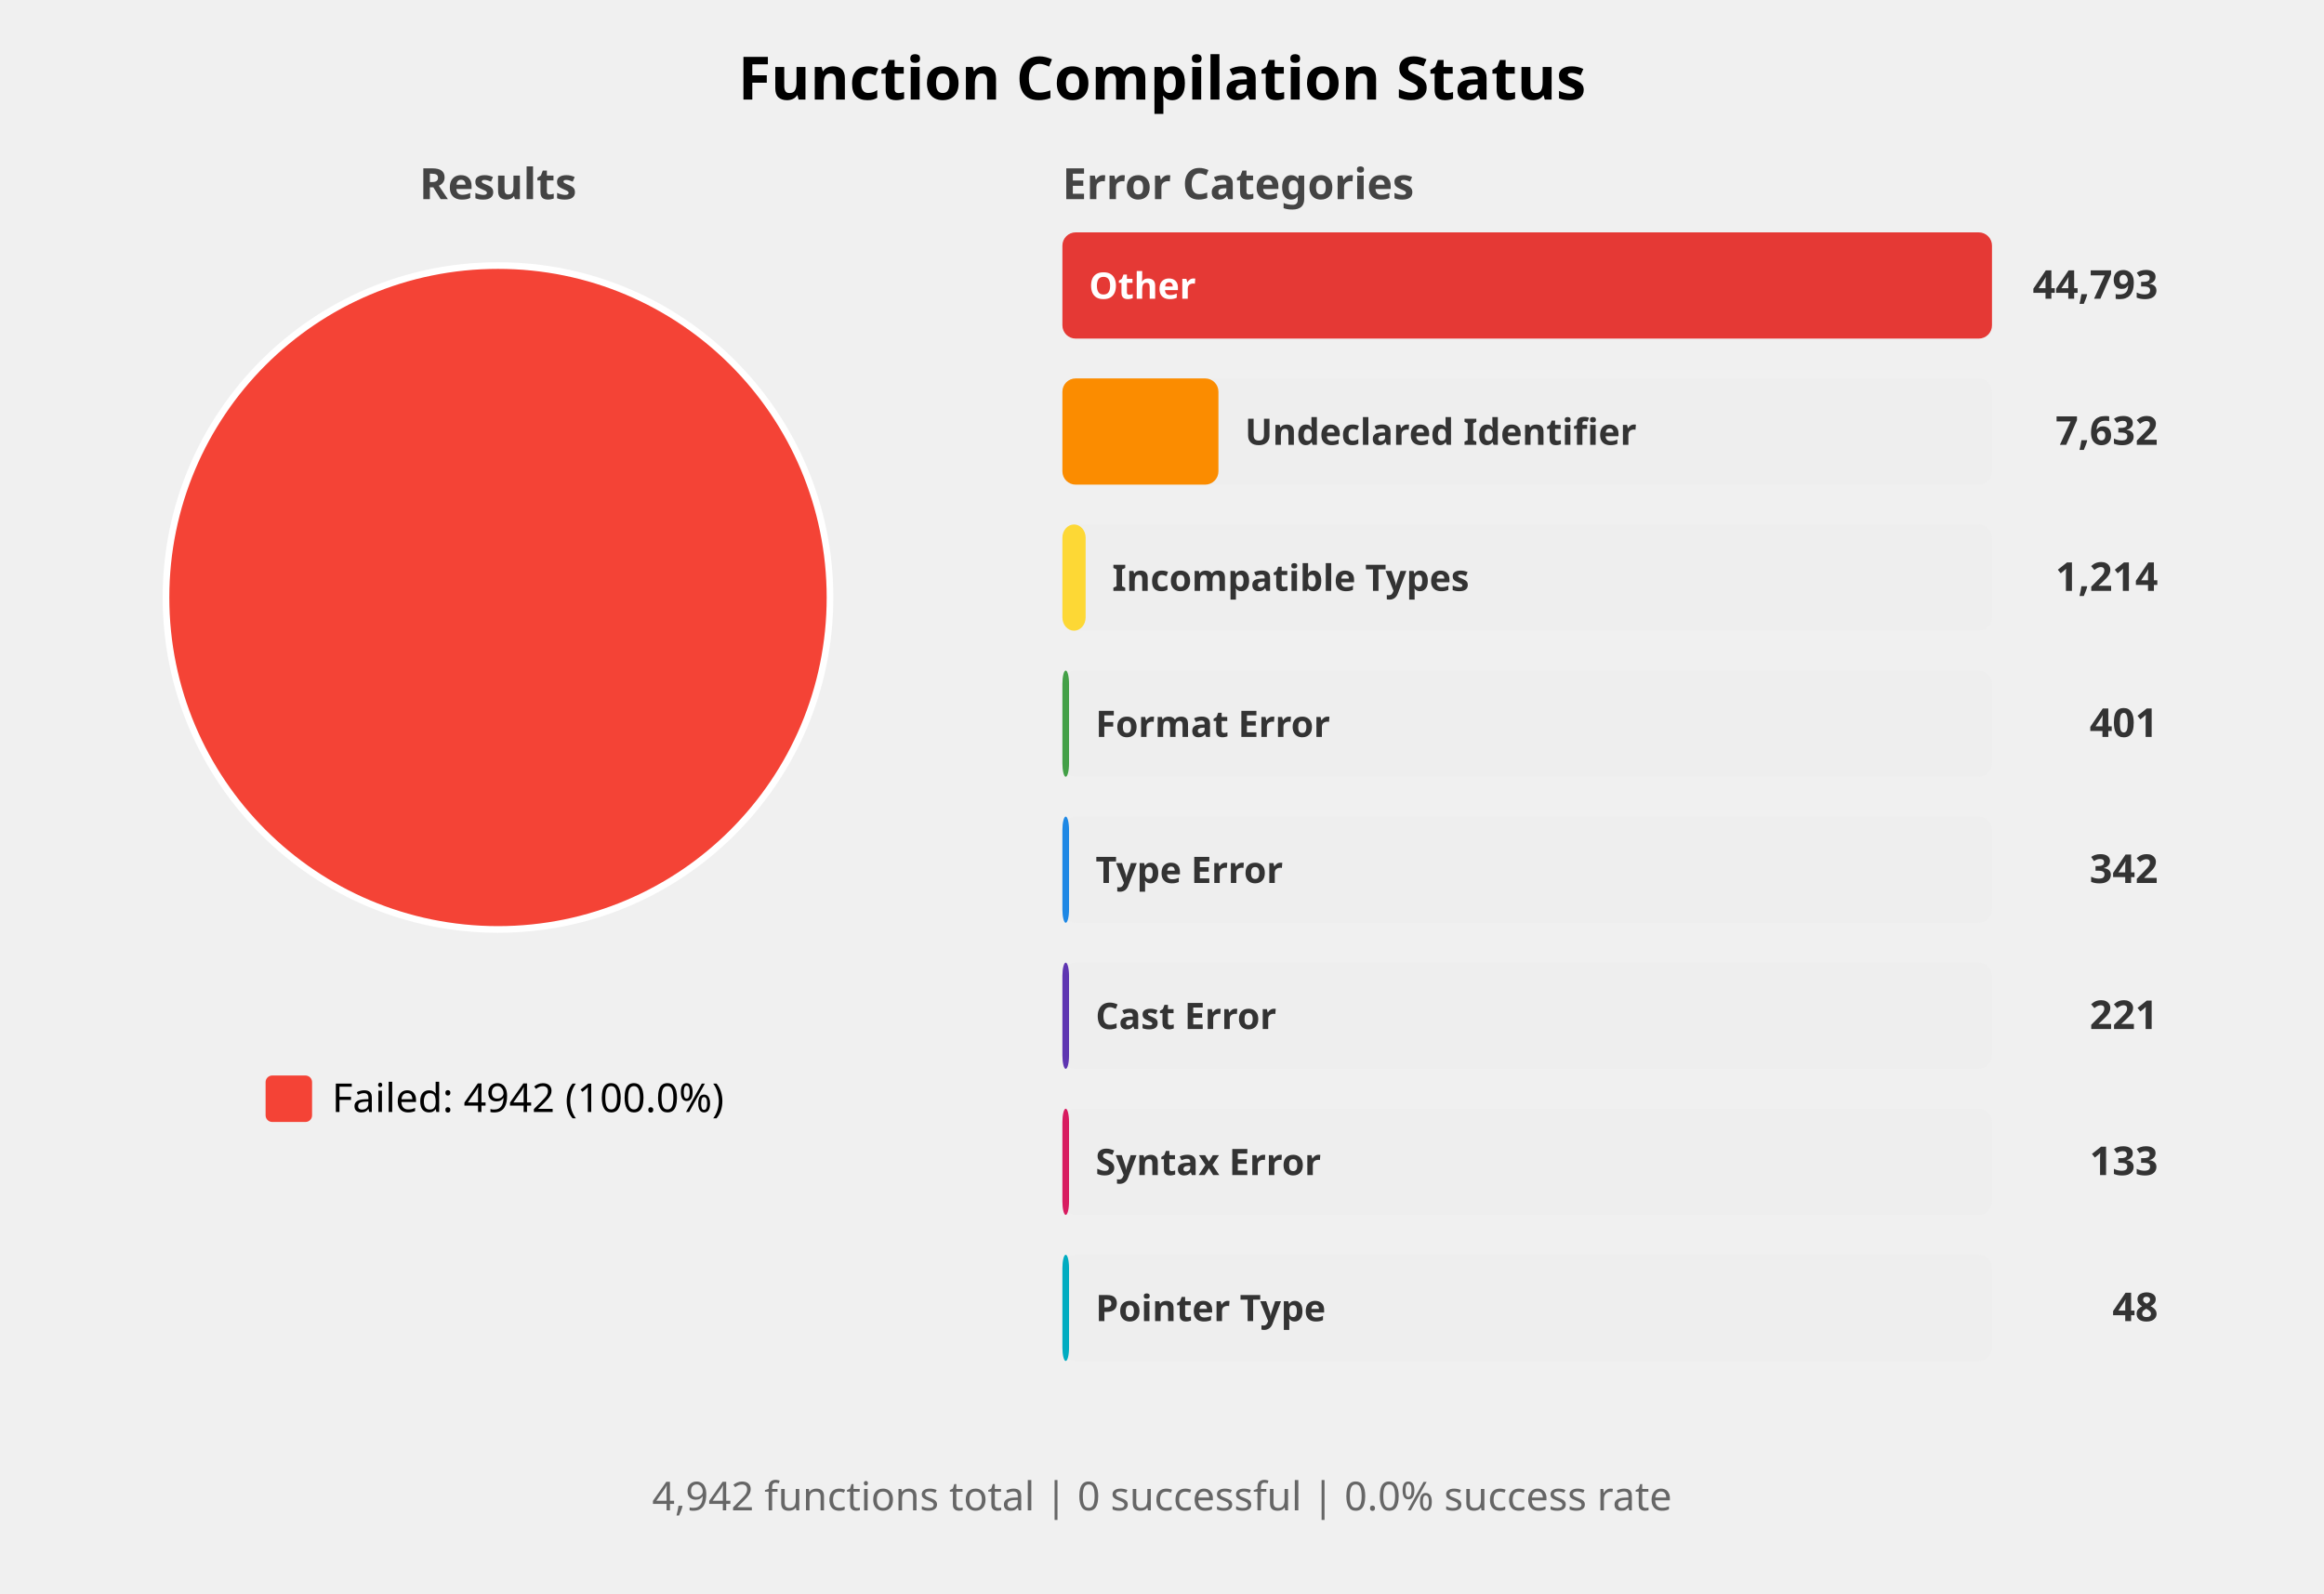
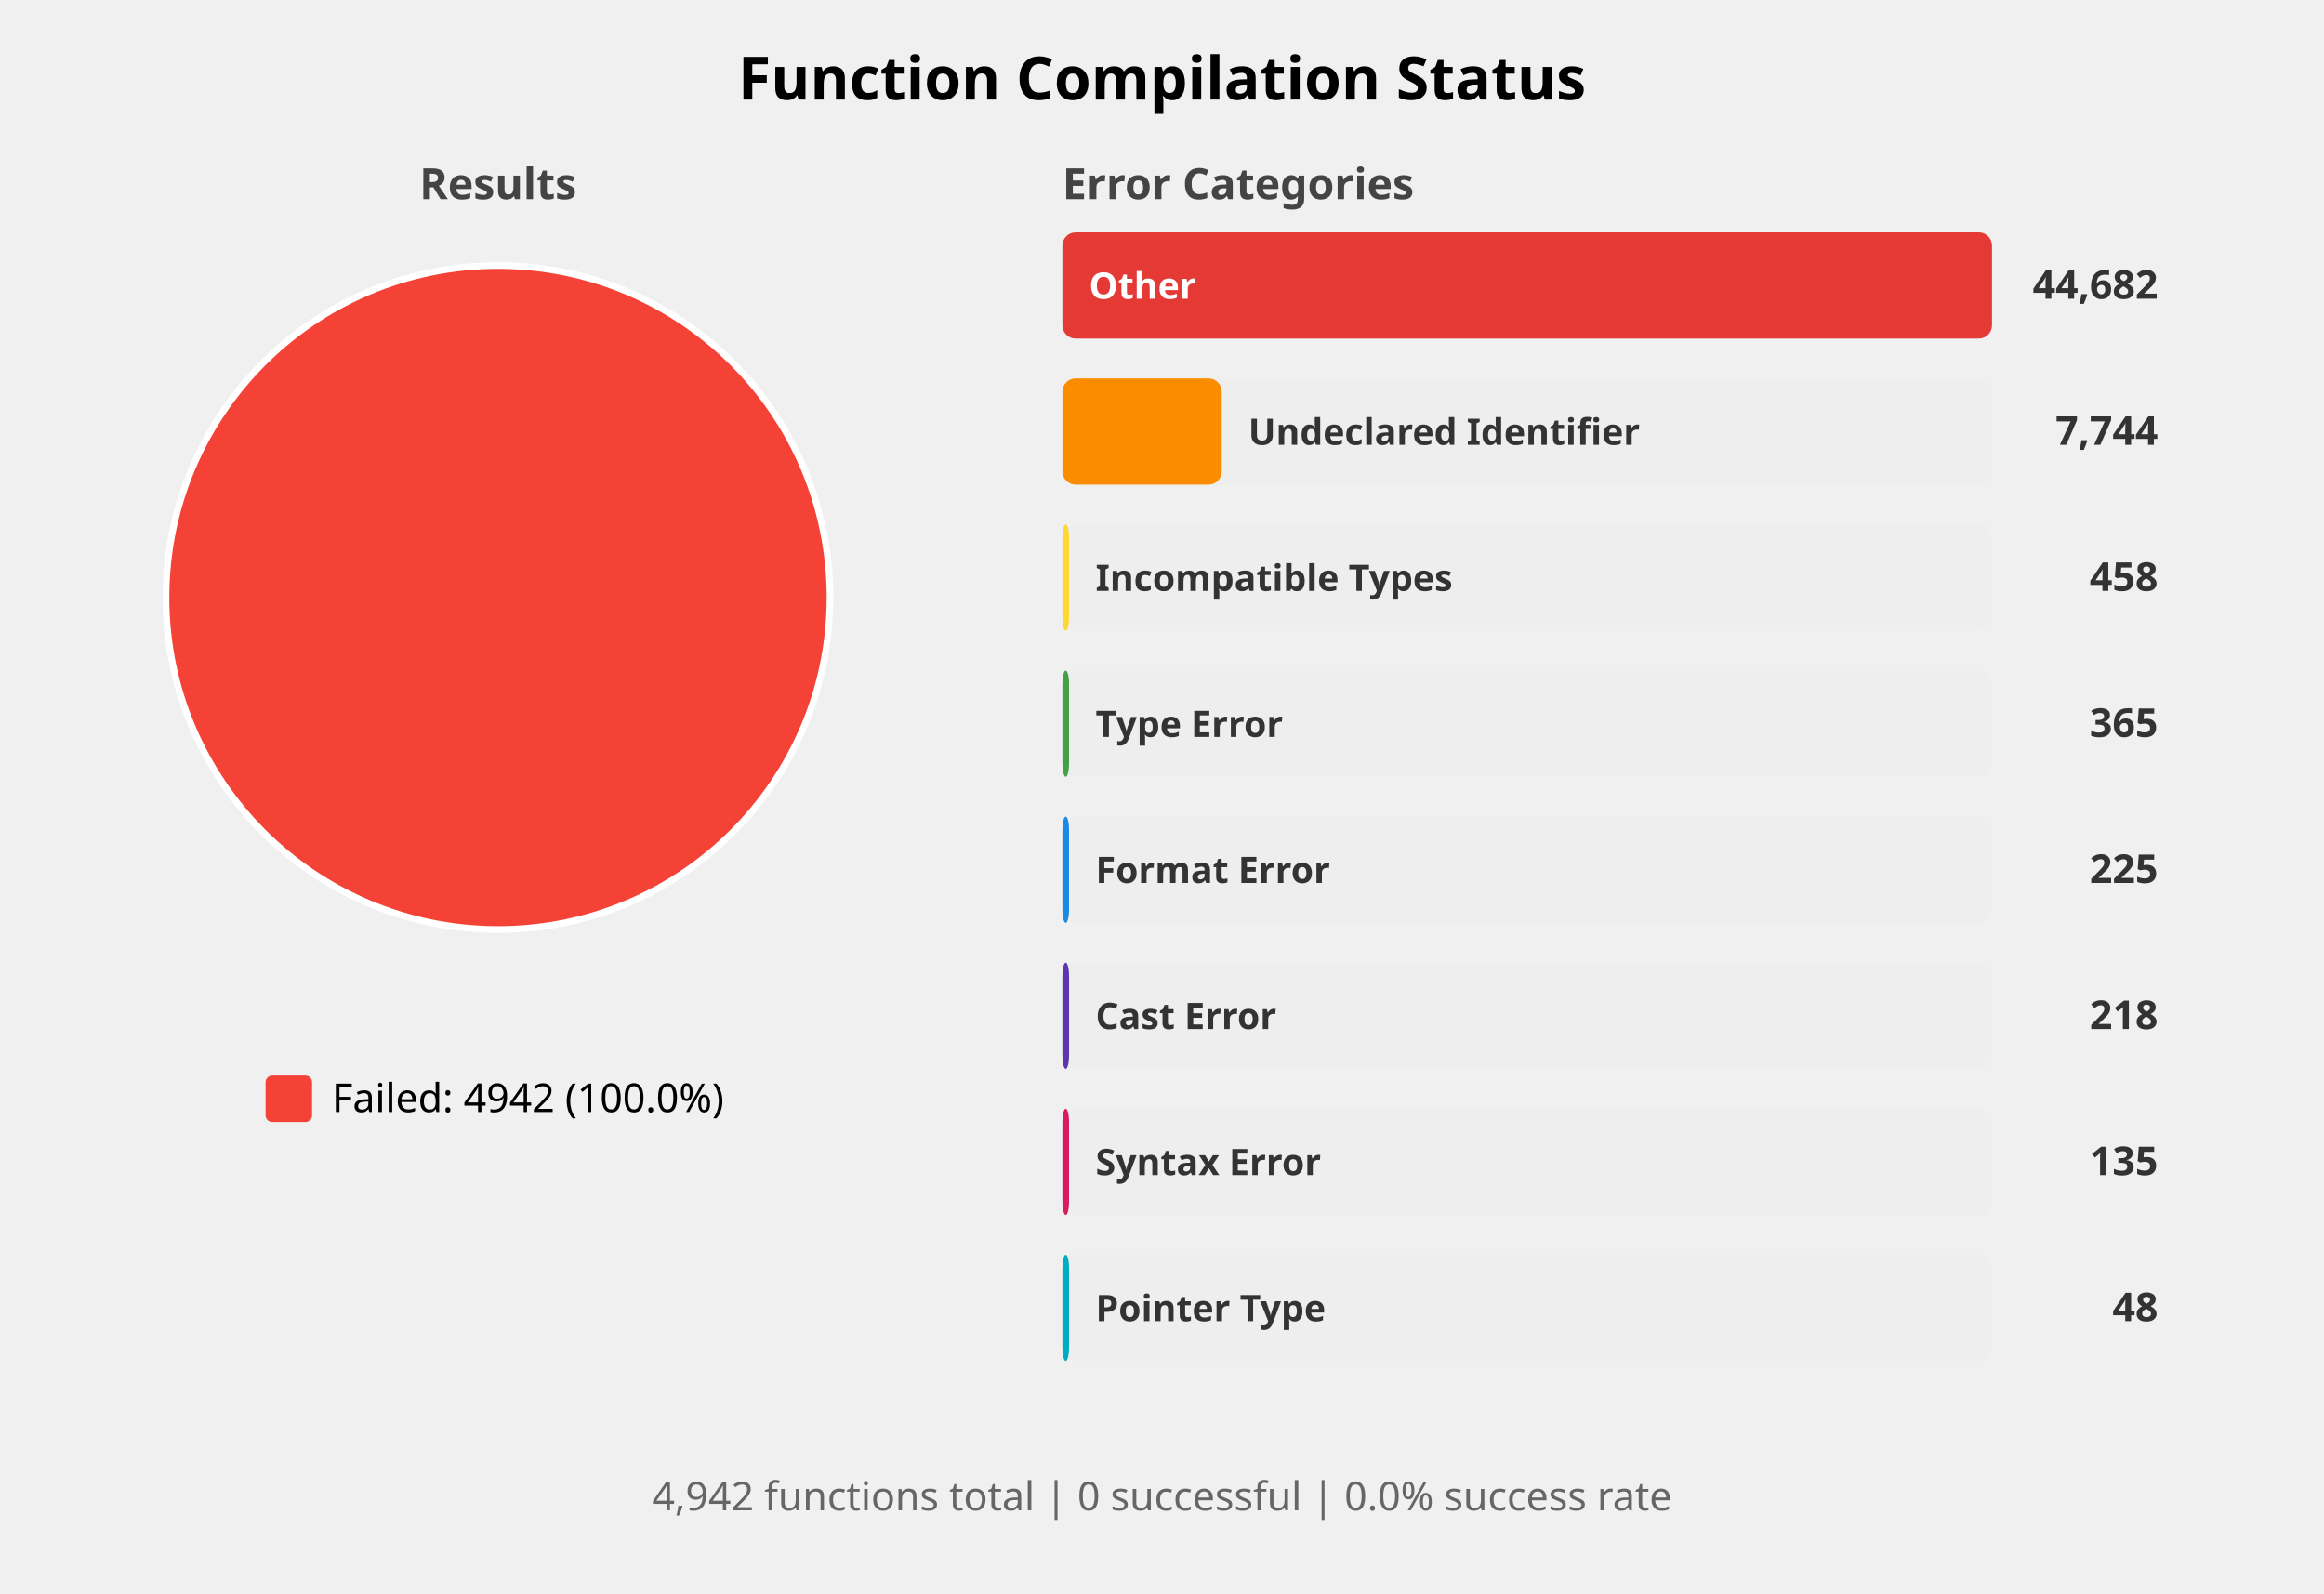
<svg xmlns="http://www.w3.org/2000/svg" width="700" height="480" viewBox="0 0 700 480">
  <style>
    .title { font: bold 18px sans-serif; }
    .subtitle { font: bold 13px sans-serif; fill: #444; }
    .label { font: 12px sans-serif; }
    .bar-label { font: bold 11px sans-serif; fill: white; }
    .bar-label-dark { font: bold 11px sans-serif; fill: #333; }
    .count { font: bold 12px sans-serif; fill: #333; }
    .summary { font: 12px sans-serif; fill: #666; }
  </style>
  <rect width="100%%" height="100%%" fill="white" />
  <text x="350" y="30" class="title" text-anchor="middle">Function Compilation Status</text>
  <text x="150" y="60" class="subtitle" text-anchor="middle">Results</text>
  <circle cx="150" cy="180" r="100" fill="#F44336" stroke="white" stroke-width="2" />
  <rect x="80" y="324" width="14" height="14" fill="#F44336" rx="2" />
  <text x="100" y="335" class="label">Failed: 4942 (100.0%)</text>
  <text x="320" y="60" class="subtitle">Error Categories</text>
  <rect x="320" y="70" width="280" height="32" fill="#EEEEEE" rx="4" />
  <rect x="320" y="70" width="280" height="32" fill="#E53935" rx="4" />
  <text x="328" y="90" class="bar-label">Other</text>
-   <text x="650" y="90" class="count" text-anchor="end">44,793</text>
+   <text x="650" y="90" class="count" text-anchor="end">44,682</text>
  <rect x="320" y="114" width="280" height="32" fill="#EEEEEE" rx="4" />
-   <rect x="320" y="114" width="47" height="32" fill="#FB8C00" rx="4" />
-   <text x="375" y="134" class="bar-label-dark">Undeclared Identifier</text>
-   <text x="650" y="134" class="count" text-anchor="end">7,632</text>
+   <rect x="320" y="114" width="48" height="32" fill="#FB8C00" rx="4" />
+   <text x="376" y="134" class="bar-label-dark">Undeclared Identifier</text>
+   <text x="650" y="134" class="count" text-anchor="end">7,744</text>
  <rect x="320" y="158" width="280" height="32" fill="#EEEEEE" rx="4" />
-   <rect x="320" y="158" width="7" height="32" fill="#FDD835" rx="4" />
-   <text x="335" y="178" class="bar-label-dark">Incompatible Types</text>
-   <text x="650" y="178" class="count" text-anchor="end">1,214</text>
+   <rect x="320" y="158" width="2" height="32" fill="#FDD835" rx="4" />
+   <text x="330" y="178" class="bar-label-dark">Incompatible Types</text>
+   <text x="650" y="178" class="count" text-anchor="end">458</text>
  <rect x="320" y="202" width="280" height="32" fill="#EEEEEE" rx="4" />
  <rect x="320" y="202" width="2" height="32" fill="#43A047" rx="4" />
-   <text x="330" y="222" class="bar-label-dark">Format Error</text>
-   <text x="650" y="222" class="count" text-anchor="end">401</text>
+   <text x="330" y="222" class="bar-label-dark">Type Error</text>
+   <text x="650" y="222" class="count" text-anchor="end">365</text>
  <rect x="320" y="246" width="280" height="32" fill="#EEEEEE" rx="4" />
  <rect x="320" y="246" width="2" height="32" fill="#1E88E5" rx="4" />
-   <text x="330" y="266" class="bar-label-dark">Type Error</text>
-   <text x="650" y="266" class="count" text-anchor="end">342</text>
+   <text x="330" y="266" class="bar-label-dark">Format Error</text>
+   <text x="650" y="266" class="count" text-anchor="end">225</text>
  <rect x="320" y="290" width="280" height="32" fill="#EEEEEE" rx="4" />
  <rect x="320" y="290" width="2" height="32" fill="#5E35B1" rx="4" />
  <text x="330" y="310" class="bar-label-dark">Cast Error</text>
-   <text x="650" y="310" class="count" text-anchor="end">221</text>
+   <text x="650" y="310" class="count" text-anchor="end">218</text>
  <rect x="320" y="334" width="280" height="32" fill="#EEEEEE" rx="4" />
  <rect x="320" y="334" width="2" height="32" fill="#D81B60" rx="4" />
  <text x="330" y="354" class="bar-label-dark">Syntax Error</text>
-   <text x="650" y="354" class="count" text-anchor="end">133</text>
+   <text x="650" y="354" class="count" text-anchor="end">135</text>
  <rect x="320" y="378" width="280" height="32" fill="#EEEEEE" rx="4" />
  <rect x="320" y="378" width="2" height="32" fill="#00ACC1" rx="4" />
  <text x="330" y="398" class="bar-label-dark">Pointer Type</text>
  <text x="650" y="398" class="count" text-anchor="end">48</text>
  <text x="350" y="455" class="summary" text-anchor="middle">
    4,942 functions total | 0 successful | 0.0% success rate
  </text>
</svg>
